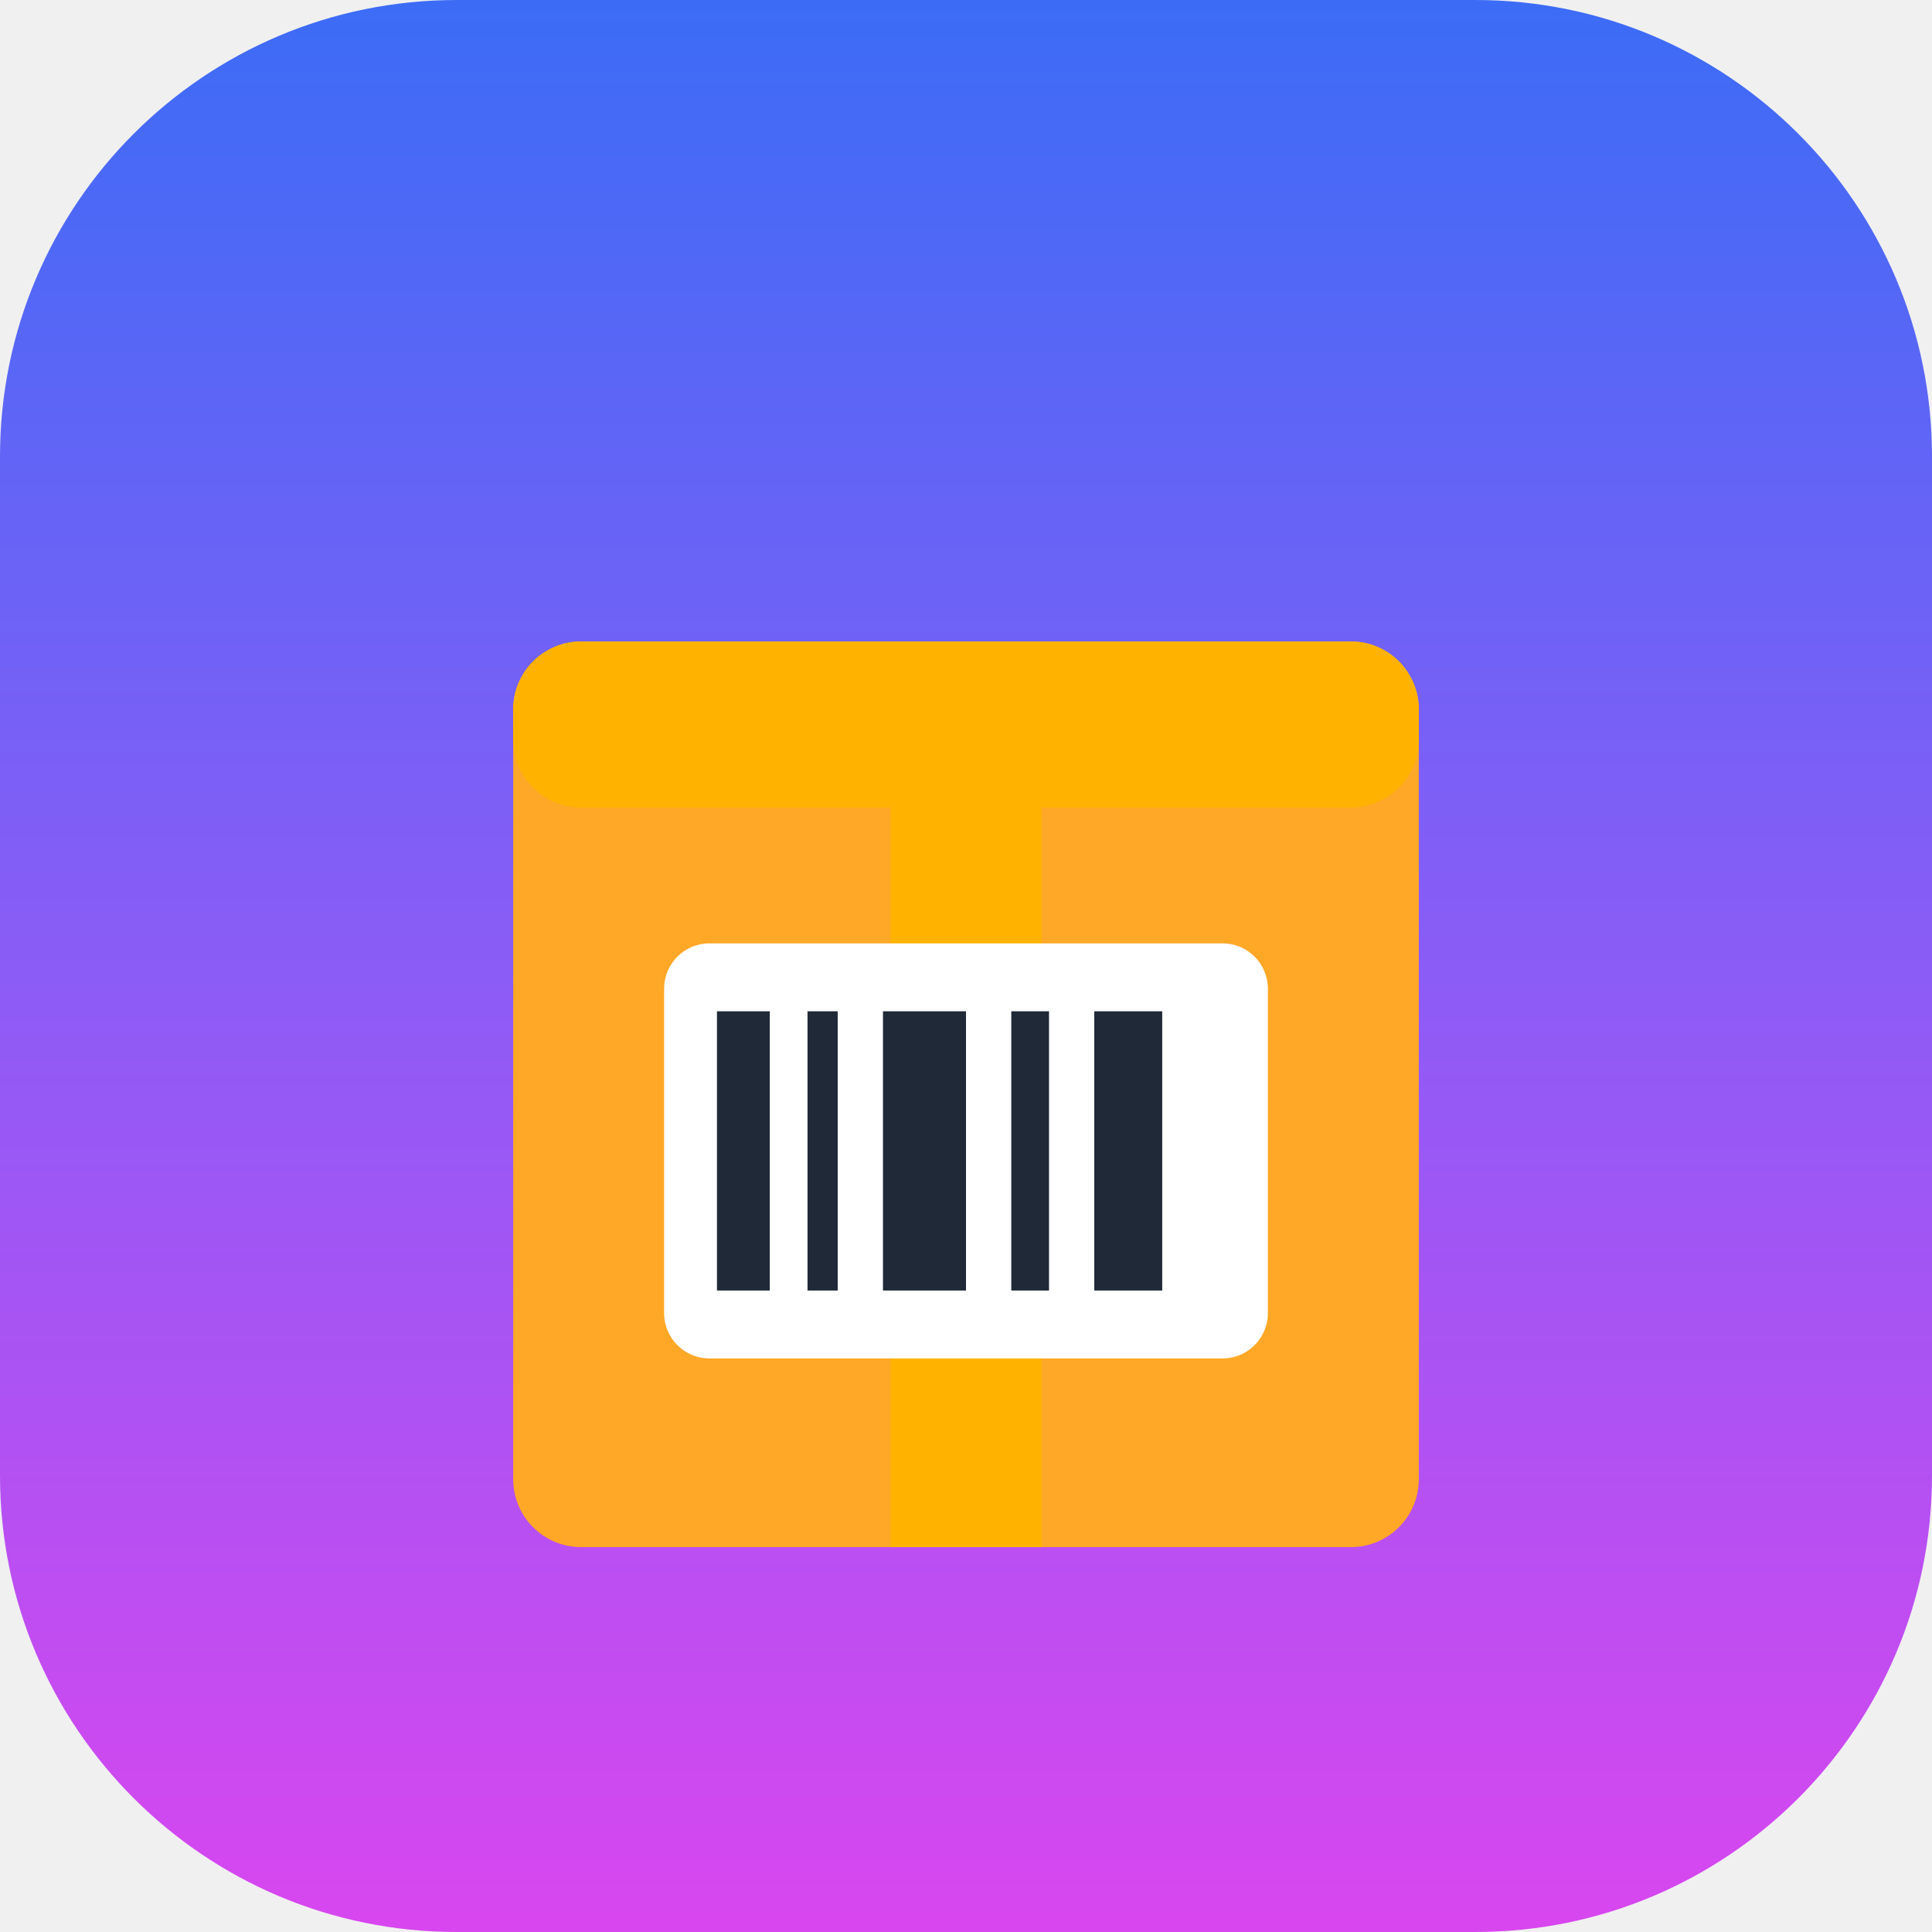
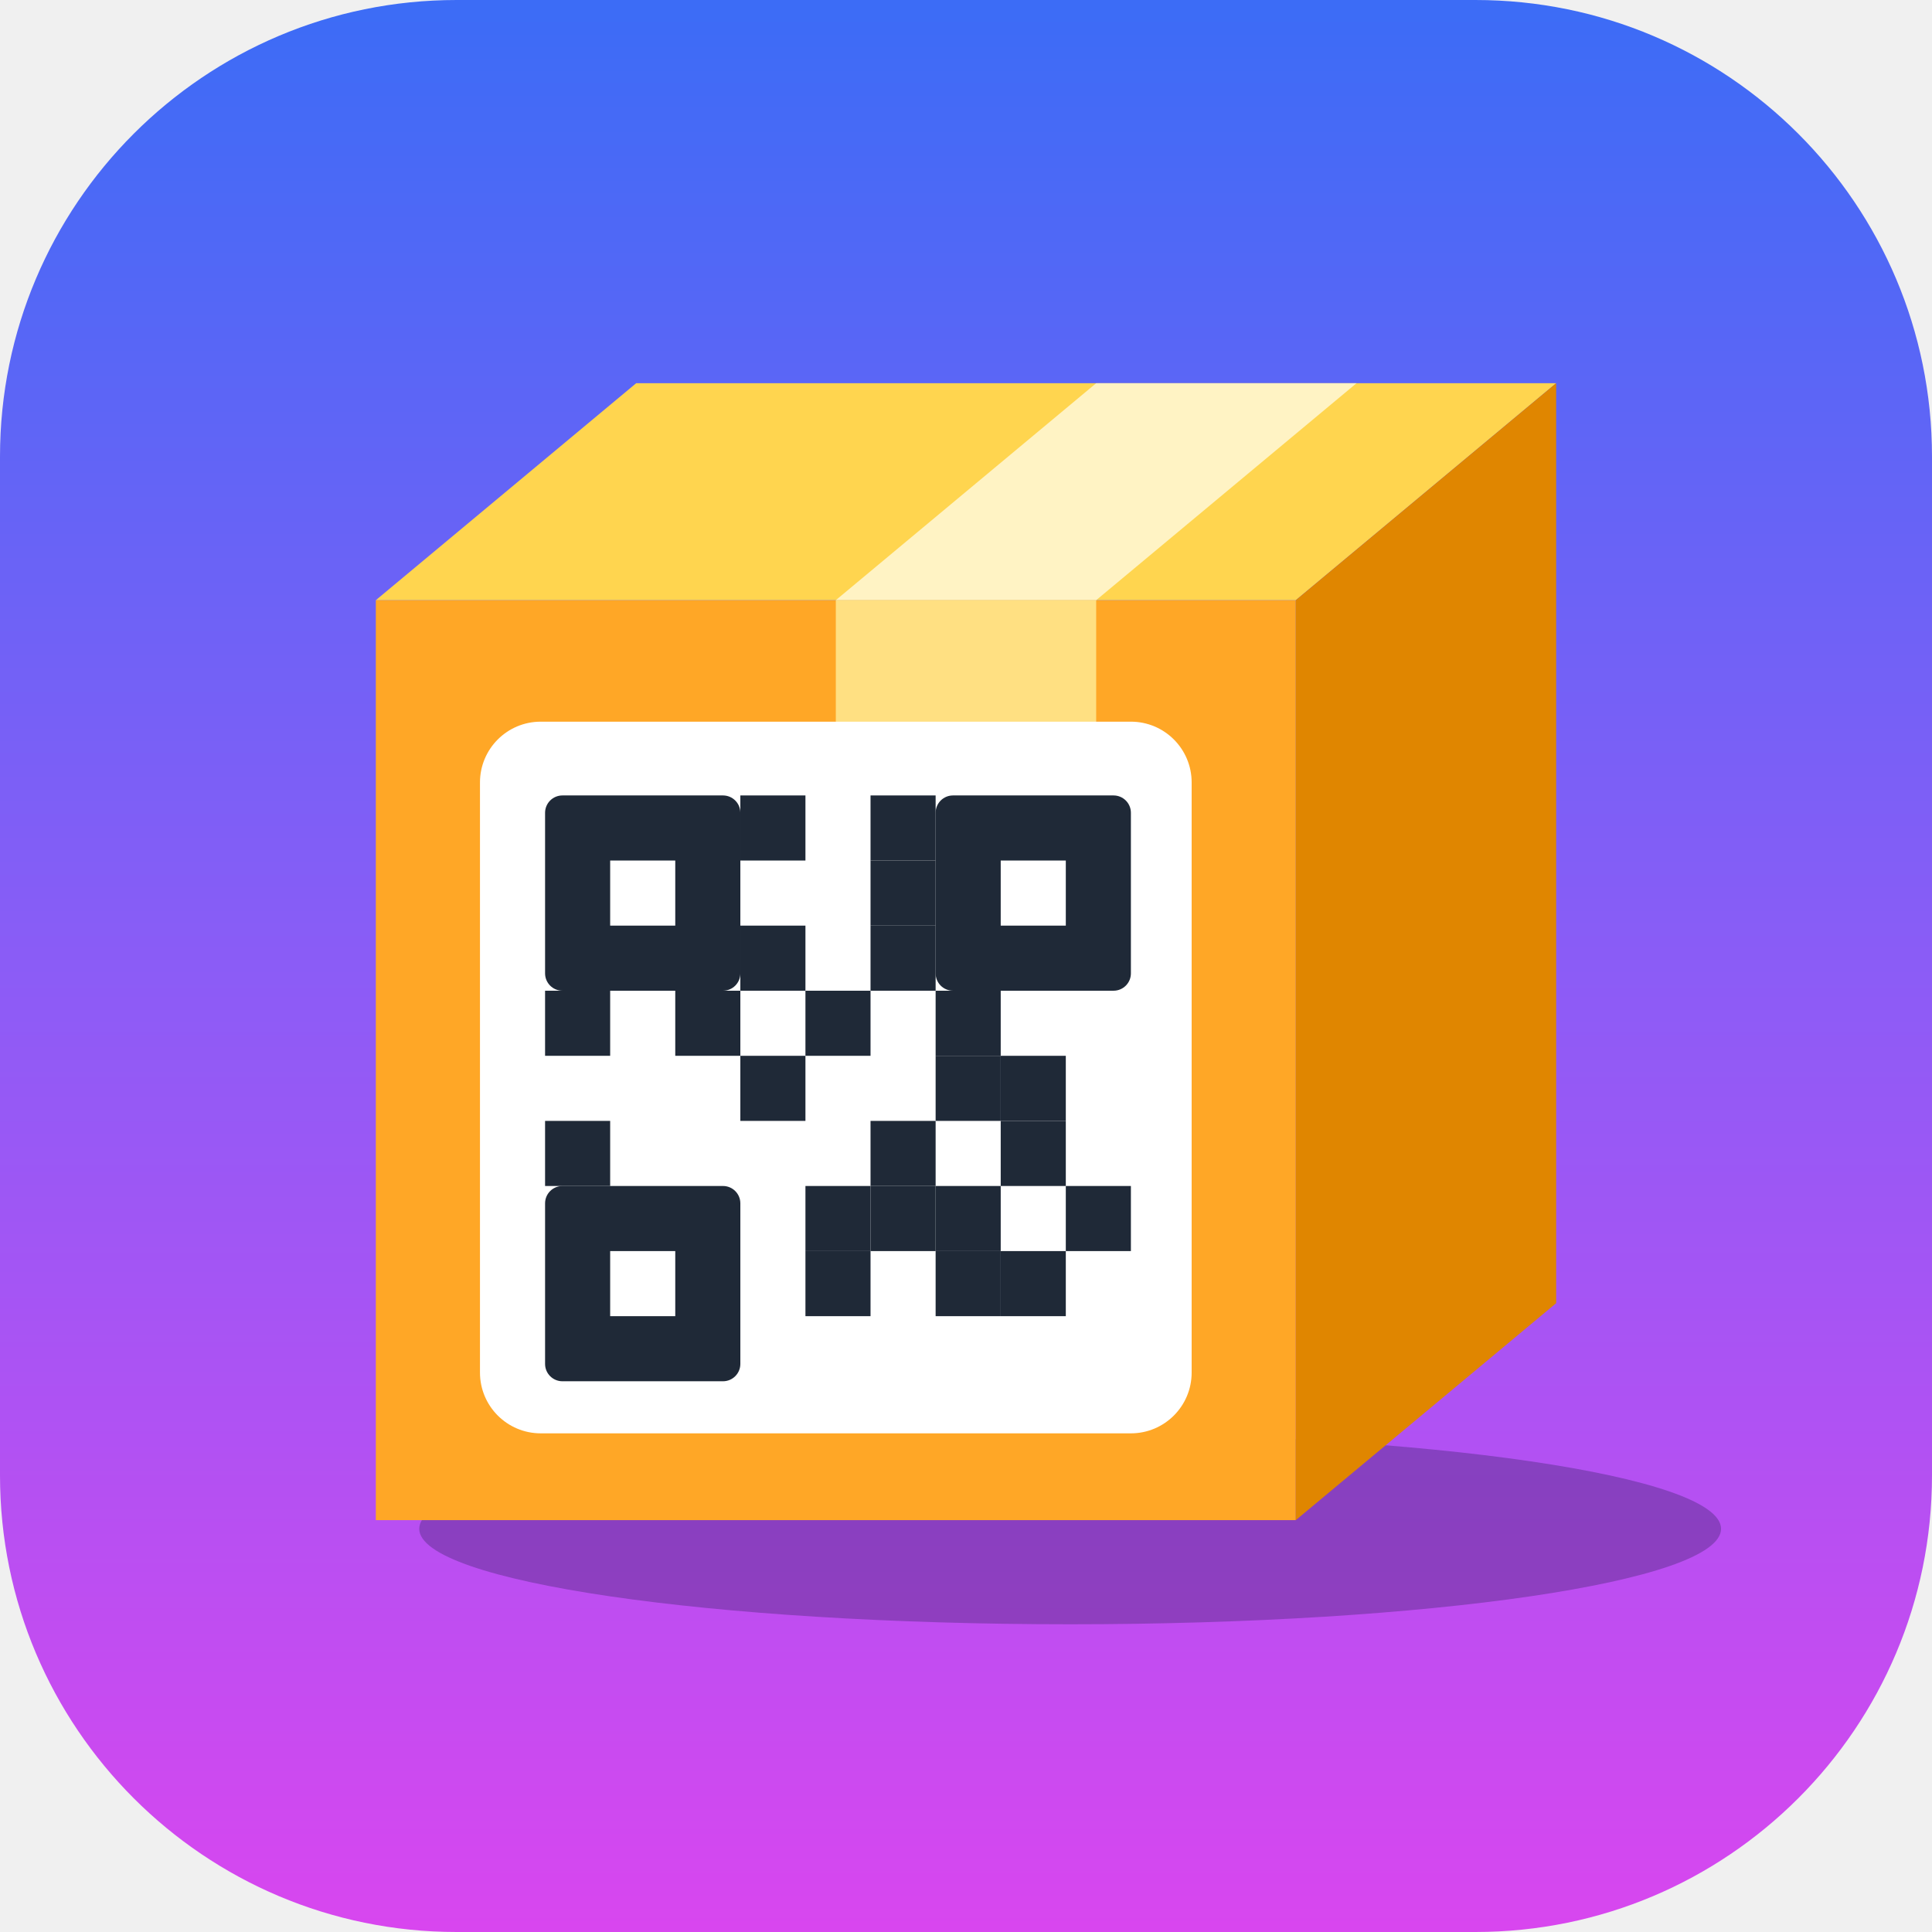
<svg xmlns="http://www.w3.org/2000/svg" viewBox="0 0 512 512">
  <defs>
    <linearGradient id="bg" x1="0" y1="0" x2="0" y2="1">
      <stop offset="0" stop-color="#3B6CF6" />
      <stop offset=".5" stop-color="#8B5CF6" />
      <stop offset="1" stop-color="#D946EF" />
    </linearGradient>
  </defs>
  <rect width="512" height="512" rx="121" fill="url(#bg)" />
-   <rect x="136" y="170" width="240" height="240" rx="18" fill="#FFA726" />
-   <rect x="136" y="170" width="240" height="44" rx="18" fill="#FFB300" />
-   <rect x="236" y="170" width="40" height="240" fill="#FFB300" />
-   <rect x="176" y="250" width="160" height="110" rx="12" fill="#fff" />
-   <rect x="190" y="268" width="14" height="74" fill="#1F2937" />
-   <rect x="214" y="268" width="8" height="74" fill="#1F2937" />
-   <rect x="234" y="268" width="22" height="74" fill="#1F2937" />
-   <rect x="268" y="268" width="10" height="74" fill="#1F2937" />
-   <rect x="290" y="268" width="18" height="74" fill="#1F2937" />
+   <g transform="translate(256 266) scale(1.15) translate(-246 -293)">
+     <ellipse cx="270" cy="414" rx="150" ry="22" fill="#1E1B4B" fill-opacity=".3" />
+     <path d="M110 200H322V412H110Z" fill="#FFA726" />
+     <path d="M110 200L170 150H382L322 200Z" fill="#FFD54F" />
+     <path d="M322 200L382 150V362L322 412Z" fill="#E08600" />
+     <path d="M216 200L276 150H336L276 200Z" fill="#FFF3C4" />
+     <path d="M216 200H276V240H216Z" fill="#FFE082" />
+     <rect x="134" y="228" width="164" height="164" rx="14" fill="#fff" />
+     <rect x="149" y="245" width="45" height="45" rx="4" fill="#1F2937" />
+     <rect x="164" y="260" width="15" height="15" fill="#fff" />
+     <rect x="239" y="245" width="45" height="45" rx="4" fill="#1F2937" />
+     <rect x="254" y="260" width="15" height="15" fill="#fff" />
+     <rect x="149" y="335" width="45" height="45" rx="4" fill="#1F2937" />
+     <rect x="164" y="350" width="15" height="15" fill="#fff" />
+     <rect x="194" y="245" width="15" height="15" fill="#1F2937" />
+     <rect x="224" y="245" width="15" height="15" fill="#1F2937" />
+     <rect x="224" y="260" width="15" height="15" fill="#1F2937" />
+     <rect x="194" y="275" width="15" height="15" fill="#1F2937" />
+     <rect x="224" y="275" width="15" height="15" fill="#1F2937" />
+     <rect x="149" y="290" width="15" height="15" fill="#1F2937" />
+     <rect x="179" y="290" width="15" height="15" fill="#1F2937" />
+     <rect x="209" y="290" width="15" height="15" fill="#1F2937" />
+     <rect x="239" y="290" width="15" height="15" fill="#1F2937" />
+     <rect x="194" y="305" width="15" height="15" fill="#1F2937" />
+     <rect x="239" y="305" width="15" height="15" fill="#1F2937" />
+     <rect x="254" y="305" width="15" height="15" fill="#1F2937" />
+     <rect x="149" y="320" width="15" height="15" fill="#1F2937" />
+     <rect x="224" y="320" width="15" height="15" fill="#1F2937" />
+     <rect x="254" y="320" width="15" height="15" fill="#1F2937" />
+     <rect x="209" y="335" width="15" height="15" fill="#1F2937" />
+     <rect x="224" y="335" width="15" height="15" fill="#1F2937" />
+     <rect x="239" y="335" width="15" height="15" fill="#1F2937" />
+     <rect x="269" y="335" width="15" height="15" fill="#1F2937" />
+     <rect x="209" y="350" width="15" height="15" fill="#1F2937" />
+     <rect x="239" y="350" width="15" height="15" fill="#1F2937" />
+     <rect x="254" y="350" width="15" height="15" fill="#1F2937" />
+   </g>
</svg>
